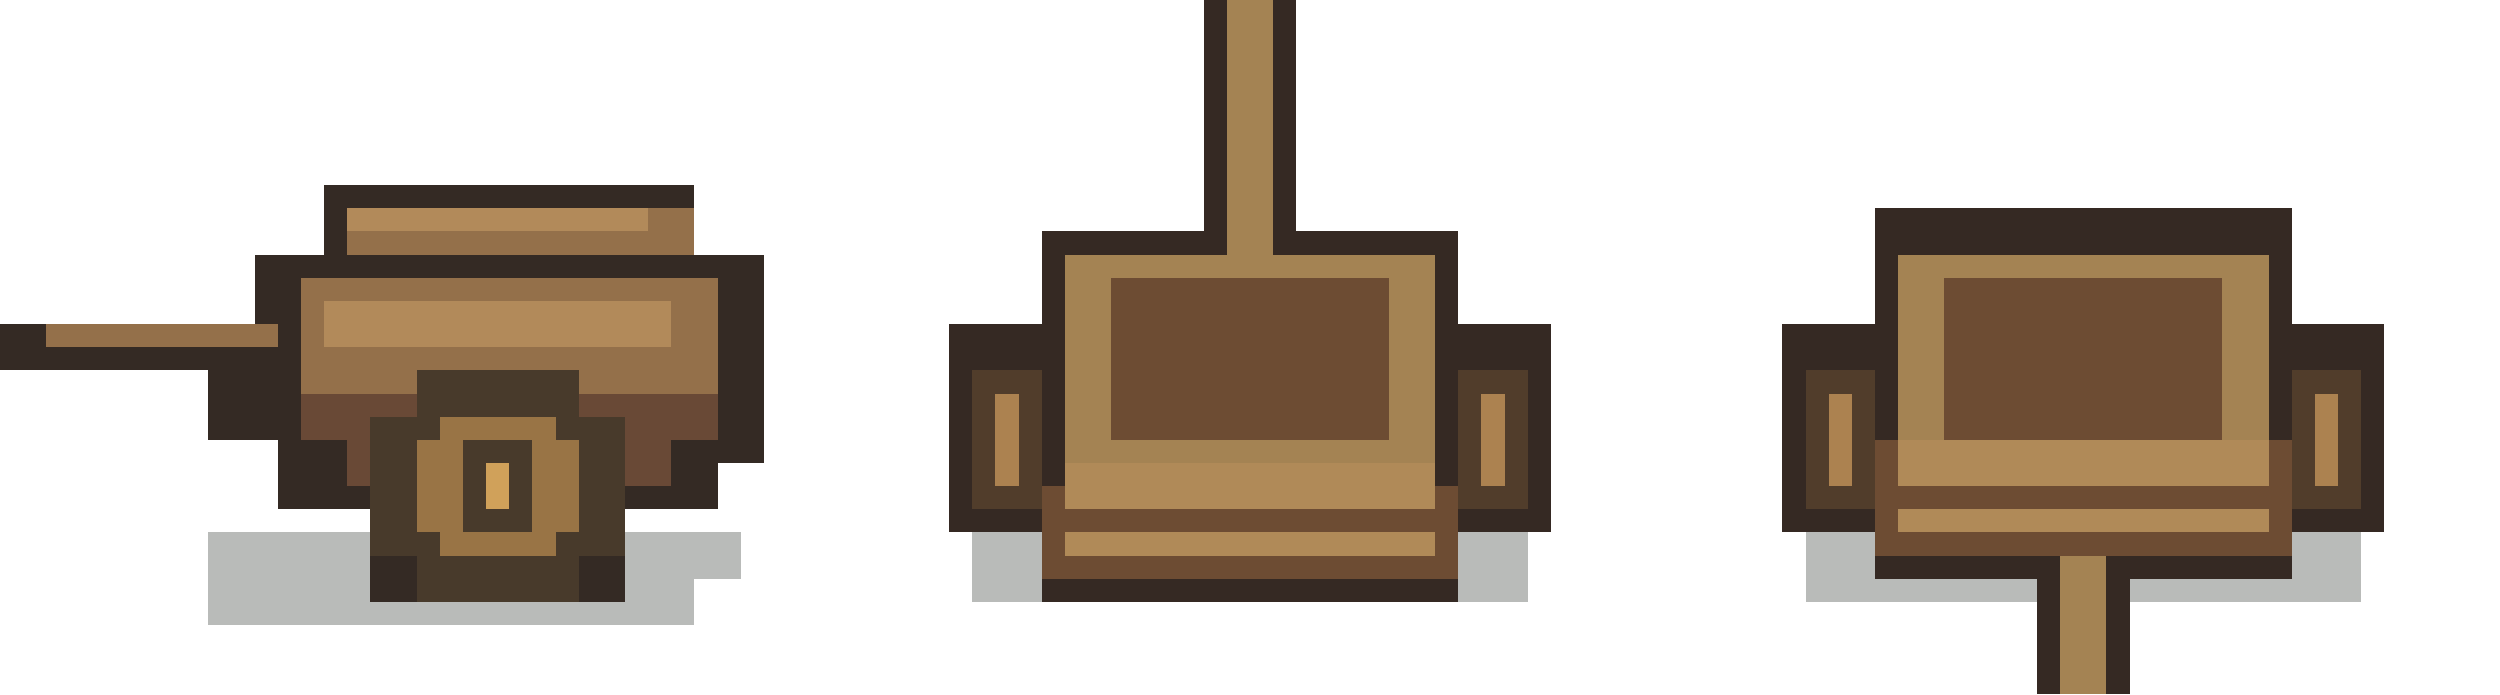
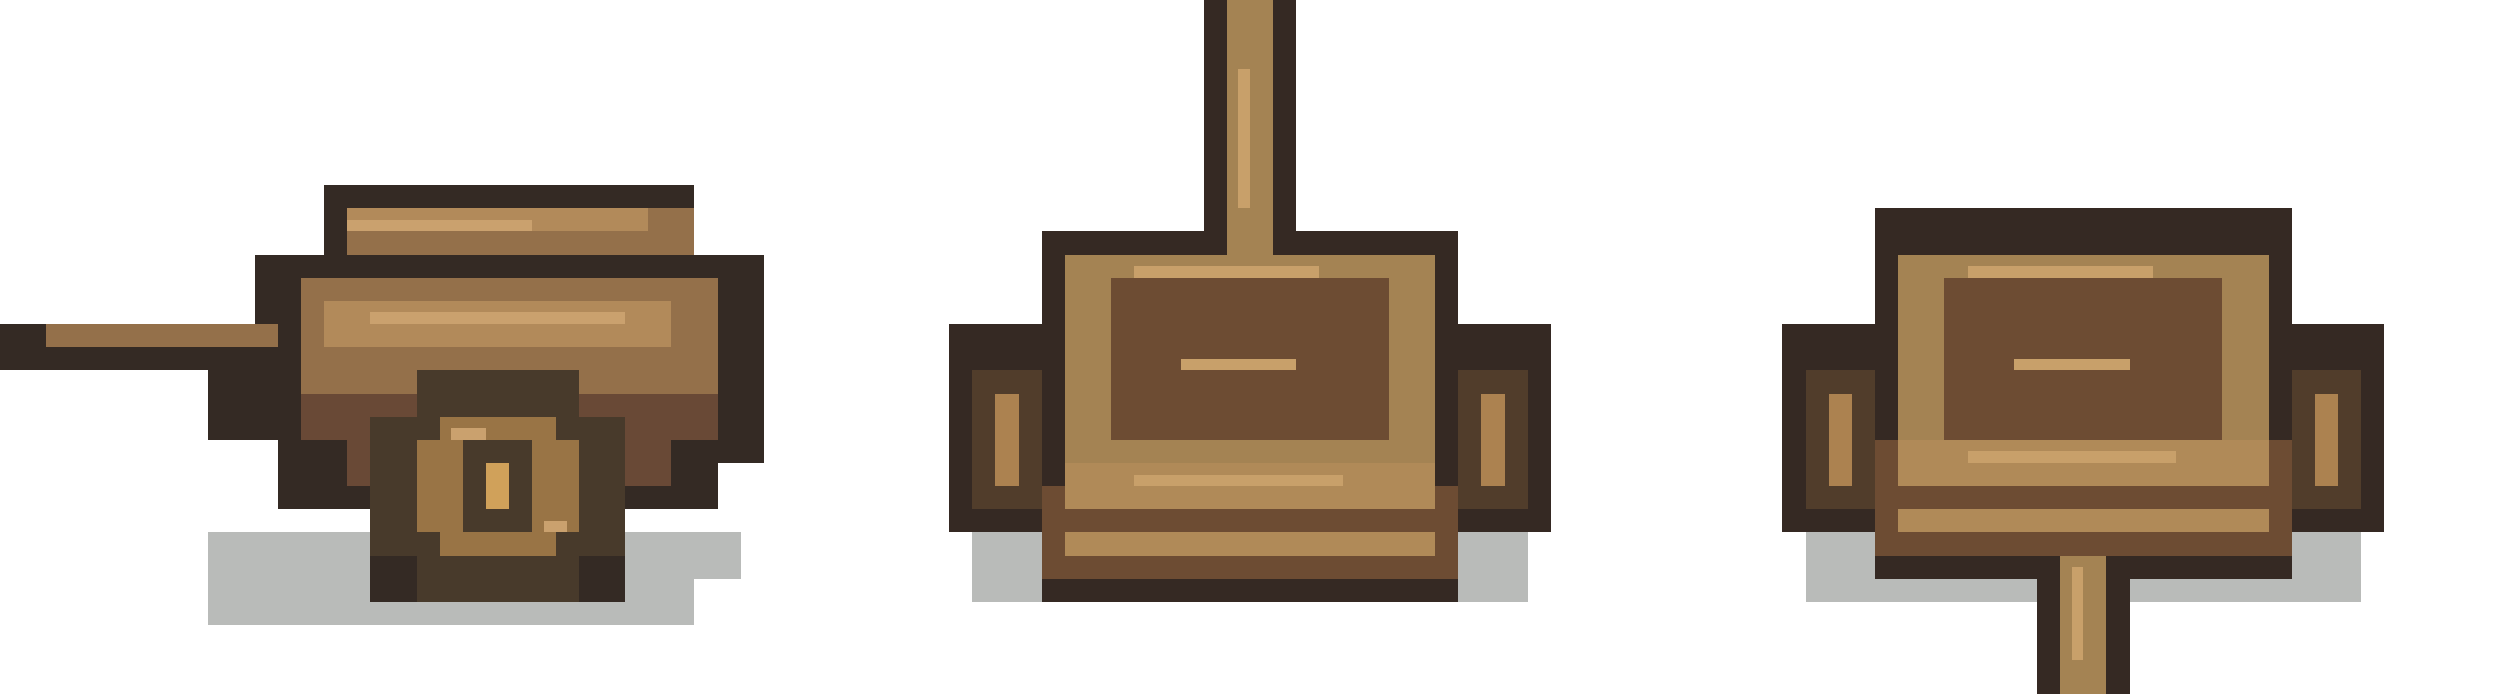
<svg xmlns="http://www.w3.org/2000/svg" width="108" height="30" viewBox="0 0 108 30" shape-rendering="crispEdges">
  <g>
    <path fill="#222824" opacity=".32" d="M9 23h23v2h-2v2H9z" />
    <path fill="#342a24" d="M0 14h11v-3h3V8h16v3h3v9h-2v2h-4v4H16v-4h-4v-3H9v-3H0z" />
    <path fill="#94704a" d="M2 14h10v1H2z M13 12h18v7H13z M15 9h15v2H15z" />
    <path fill="#b28a5a" d="M14 13h15v2H14z M15 9h13v1H15z" />
    <path fill="#694936" d="M13 17h18v2H13z M15 19h14v2H15z" />
    <path fill="#483a2b" d="M18 16h7v2h2v6h-2v2h-7v-2h-2v-6h2z" />
    <path fill="#997445" d="M19 18h5v1h1v4h-1v1h-5v-1h-1v-4h1z" />
    <path fill="#483a2b" d="M20 19h3v4h-3z" />
    <path fill="#d0a15a" d="M21 20h1v2h-1z" />
+     <path fill="#caa16e" d="M15 9.5h8v.5h-8zm1 4h11v.5H16zm3.5 5h1.5v.5h-1.5zm4 4h1v.5h-1z" />
  </g>
  <g transform="translate(36 0)">
    <path fill="#222824" opacity=".32" d="M6 23h24v3H6z" />
    <path fill="#352923" d="M16 0h4v10h7v4h4v9h-4v3H9v-3H5v-9h4v-4h7z" />
    <path fill="#a48353" d="M17 0h2v12h-2z M10 11h16v11H10z" />
    <path fill="#6d4c33" d="M12 12h12v7H12z M9 21h18v4H9z" />
    <path fill="#b08a58" d="M10 20h16v2H10z M10 23h16v1H10z" />
    <path fill="#513d2b" d="M6 16h3v6H6z M27 16h3v6h-3z" />
    <path fill="#ac8250" d="M7 17h1v4H7z M28 17h1v4h-1z" />
+     <path fill="#c8a06a" d="M17.5 3h.5v6h-.5zm-4.5 8.5h8v.5h-8zm2 4h5v.5h-5zm-2 5h9v.5h-9z" />
  </g>
  <g transform="translate(72 0)">
    <path fill="#222824" opacity=".32" d="M6 23h24v3H6z" />
    <path fill="#352923" d="M9 9h18v5h4v9h-4v2h-7v5h-4v-5H9v-2H5v-9h4z" />
    <path fill="#a48353" d="M10 11h16v12H10z M17 21h2v9h-2z" />
    <path fill="#6d4c33" d="M12 12h12v7H12z M9 19h18v5H9z" />
    <path fill="#b08a58" d="M10 19h16v2H10z M10 22h16v1H10z" />
    <path fill="#513d2b" d="M6 16h3v6H6z M27 16h3v6h-3z" />
    <path fill="#ac8250" d="M7 17h1v4H7z M28 17h1v4h-1z" />
+     <path fill="#c8a06a" d="M13 11.5h8v.5h-8zm2 4h5v.5h-5zm-2 4h9v.5h-9zm4.5 5h.5v4h-.5z" />
  </g>
</svg>
